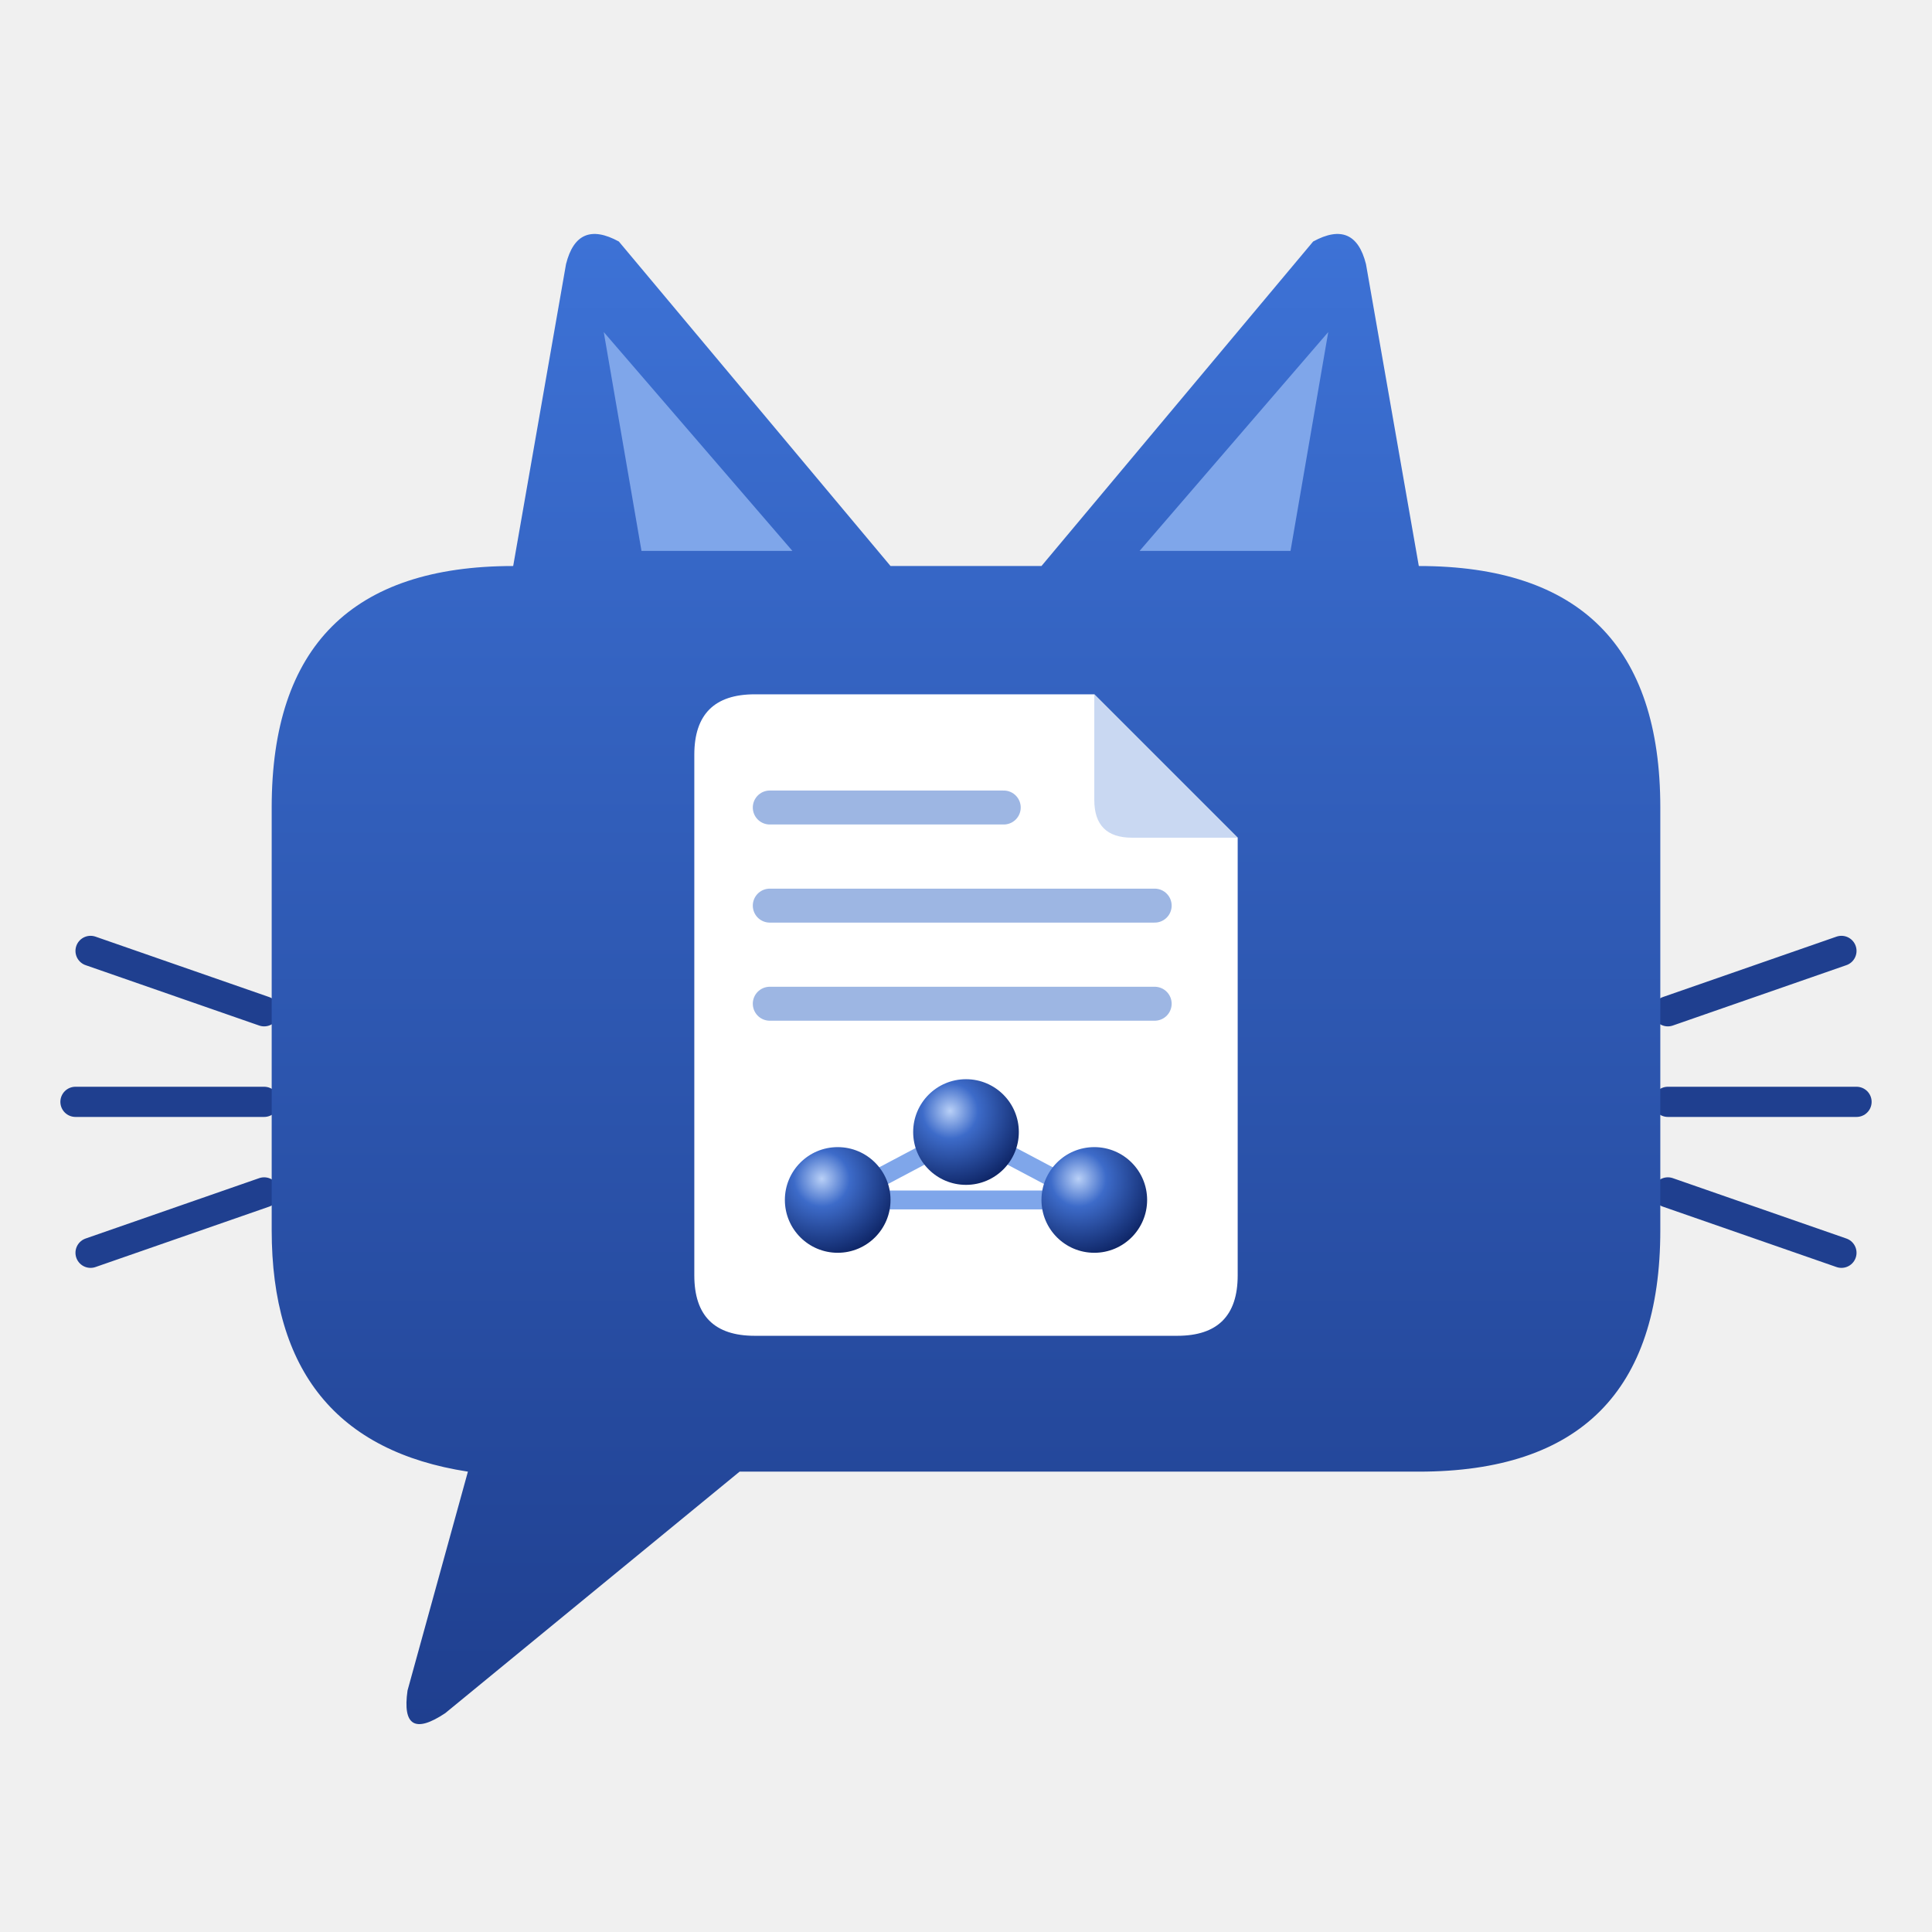
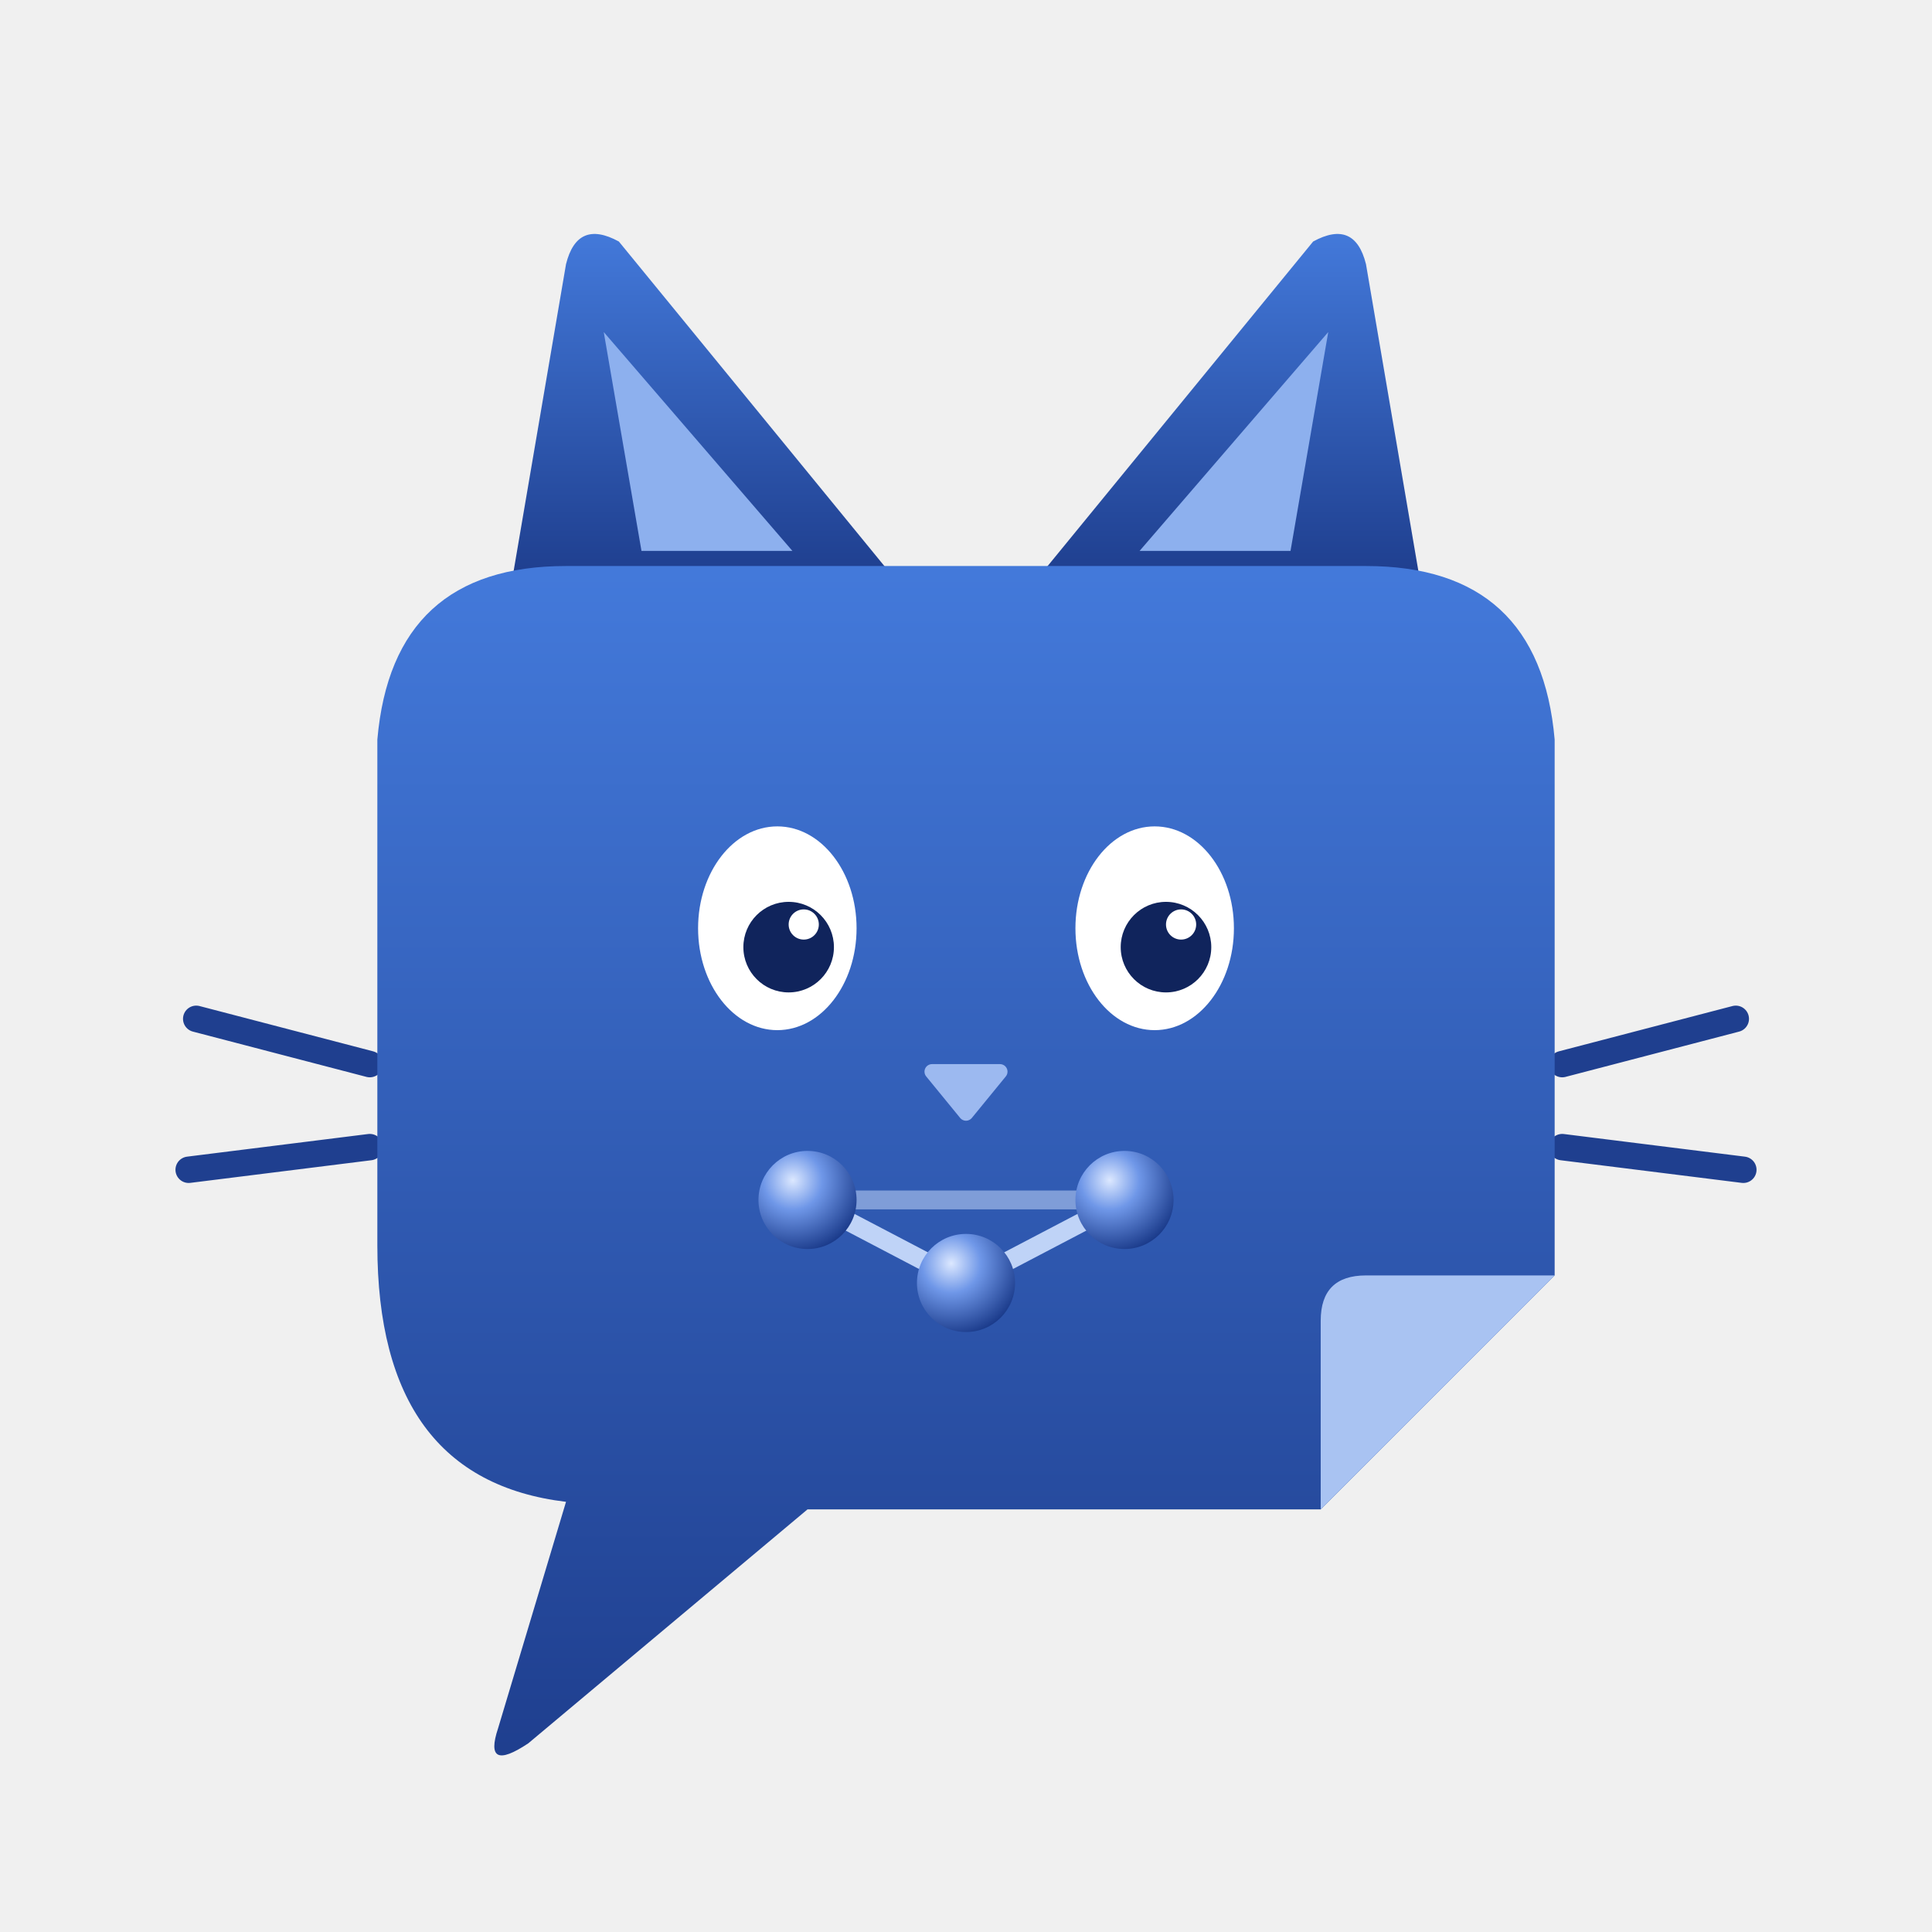
<svg xmlns="http://www.w3.org/2000/svg" viewBox="0 0 512 512" width="512" height="512">
  <defs>
-     <linearGradient id="bulle" x1="0" y1="0" x2="0" y2="1">
-       <stop offset="0" stop-color="#3D72D6" />
+     <linearGradient id="g" x1="0" y1="0" x2="0" y2="1">
+       <stop offset="0" stop-color="#4379DA" />
      <stop offset="1" stop-color="#1F3F8F" />
    </linearGradient>
-     <radialGradient id="sphere" cx="0.35" cy="0.3" r="0.75">
-       <stop offset="0" stop-color="#B9D0F7" />
-       <stop offset="0.35" stop-color="#3D6BC9" />
-       <stop offset="1" stop-color="#0E2566" />
+     <radialGradient id="s" cx=".35" cy=".3" r=".75">
+       <stop offset="0" stop-color="#DCE8FF" />
+       <stop offset=".4" stop-color="#6F97E8" />
+       <stop offset="1" stop-color="#1A3A8A" />
    </radialGradient>
  </defs>
-   <g stroke="#1F3F8F" stroke-width="8" stroke-linecap="round">
-     <line x1="70" y1="268" x2="24" y2="252" />
-     <line x1="70" y1="292" x2="20" y2="292" />
-     <line x1="70" y1="316" x2="24" y2="332" />
-     <line x1="442" y1="268" x2="488" y2="252" />
-     <line x1="442" y1="292" x2="492" y2="292" />
-     <line x1="442" y1="316" x2="488" y2="332" />
+   <g stroke="#1F3F8F" stroke-width="7" stroke-linecap="round">
+     <line x1="98" y1="282" x2="52" y2="270" />
+     <line x1="98" y1="304" x2="50" y2="310" />
+     <line x1="414" y1="282" x2="460" y2="270" />
+     <line x1="414" y1="304" x2="462" y2="310" />
  </g>
-   <path fill="url(#bulle)" d="     M 136 150 L 150 70 Q 153 58 164 64 L 236 150     L 276 150 L 348 64 Q 359 58 362 70 L 376 150     L 376 150 Q 440 150 440 214 L 440 326 Q 440 390 376 390     L 196 390 L 118 454 Q 106 462 108 448 L 124 390     Q 72 382 72 326 L 72 214 Q 72 150 136 150 Z" />
-   <path fill="#7FA6EA" d="M 160 88 L 170 146 L 210 146 Z" />
-   <path fill="#7FA6EA" d="M 352 88 L 342 146 L 302 146 Z" />
-   <path fill="#FFFFFF" d="M 200 184 H 290 L 328 222 V 338 Q 328 354 312 354 H 200 Q 184 354 184 338 V 200 Q 184 184 200 184 Z" />
-   <path fill="#C9D8F2" d="M 290 184 V 212 Q 290 222 300 222 H 328 Z" />
-   <g stroke="#9DB6E3" stroke-width="9" stroke-linecap="round">
-     <line x1="204" y1="214" x2="266" y2="214" />
-     <line x1="204" y1="240" x2="306" y2="240" />
-     <line x1="204" y1="266" x2="306" y2="266" />
+   <g fill="url(#g)" stroke="none" stroke-linejoin="round">
+     <path d="M 136 152 L 150 70 Q 153 58 164 64 L 236 152 Z" />
+     <path d="M 276 152 L 348 64 Q 359 58 362 70 L 376 152 Z" />
+     <path d="M 186 150 L 150 150 Q 104 150 100 196 L 100 330 Q 100 392 150 398 L 132 458 Q 128 470 140 462 L 214 400 L 350 400 L 412 338 L 412 196 Q 408 150 362 150 L 326 150 Z" />
  </g>
-   <g stroke="#7FA6EA" stroke-width="5">
-     <line x1="222" y1="318" x2="256" y2="300" />
-     <line x1="256" y1="300" x2="290" y2="318" />
-     <line x1="222" y1="318" x2="290" y2="318" />
+   <g fill="#8DB0EE">
+     <path d="M 160 88 L 170 146 L 210 146 Z" />
+     <path d="M 352 88 L 342 146 L 302 146 Z" />
  </g>
-   <circle cx="222" cy="318" r="14" fill="url(#sphere)" />
-   <circle cx="256" cy="300" r="14" fill="url(#sphere)" />
-   <circle cx="290" cy="318" r="14" fill="url(#sphere)" />
+   <path d="M 350 400 L 350 350 Q 350 338 362 338 L 412 338 Z" fill="#A9C3F2" />
+   <ellipse cx="206" cy="246" rx="21" ry="27" fill="#fff" />
+   <circle cx="209" cy="251" r="12" fill="#10245C" />
+   <circle cx="213" cy="245" r="4" fill="#fff" />
+   <ellipse cx="306" cy="246" rx="21" ry="27" fill="#fff" />
+   <circle cx="309" cy="251" r="12" fill="#10245C" />
+   <circle cx="313" cy="245" r="4" fill="#fff" />
+   <path d="M 247 284 L 265 284 L 256 295 Z" fill="#9CB9F0" stroke="#9CB9F0" stroke-width="4" stroke-linejoin="round" />
+   <g stroke="#BFD3F7" stroke-width="5" stroke-linecap="round">
+     <line x1="214" y1="318" x2="256" y2="340" />
+     <line x1="256" y1="340" x2="298" y2="318" />
+     <line x1="214" y1="318" x2="298" y2="318" opacity=".55" />
+   </g>
+   <circle cx="214" cy="318" r="13" fill="url(#s)" />
+   <circle cx="256" cy="340" r="13" fill="url(#s)" />
+   <circle cx="298" cy="318" r="13" fill="url(#s)" />
</svg>
